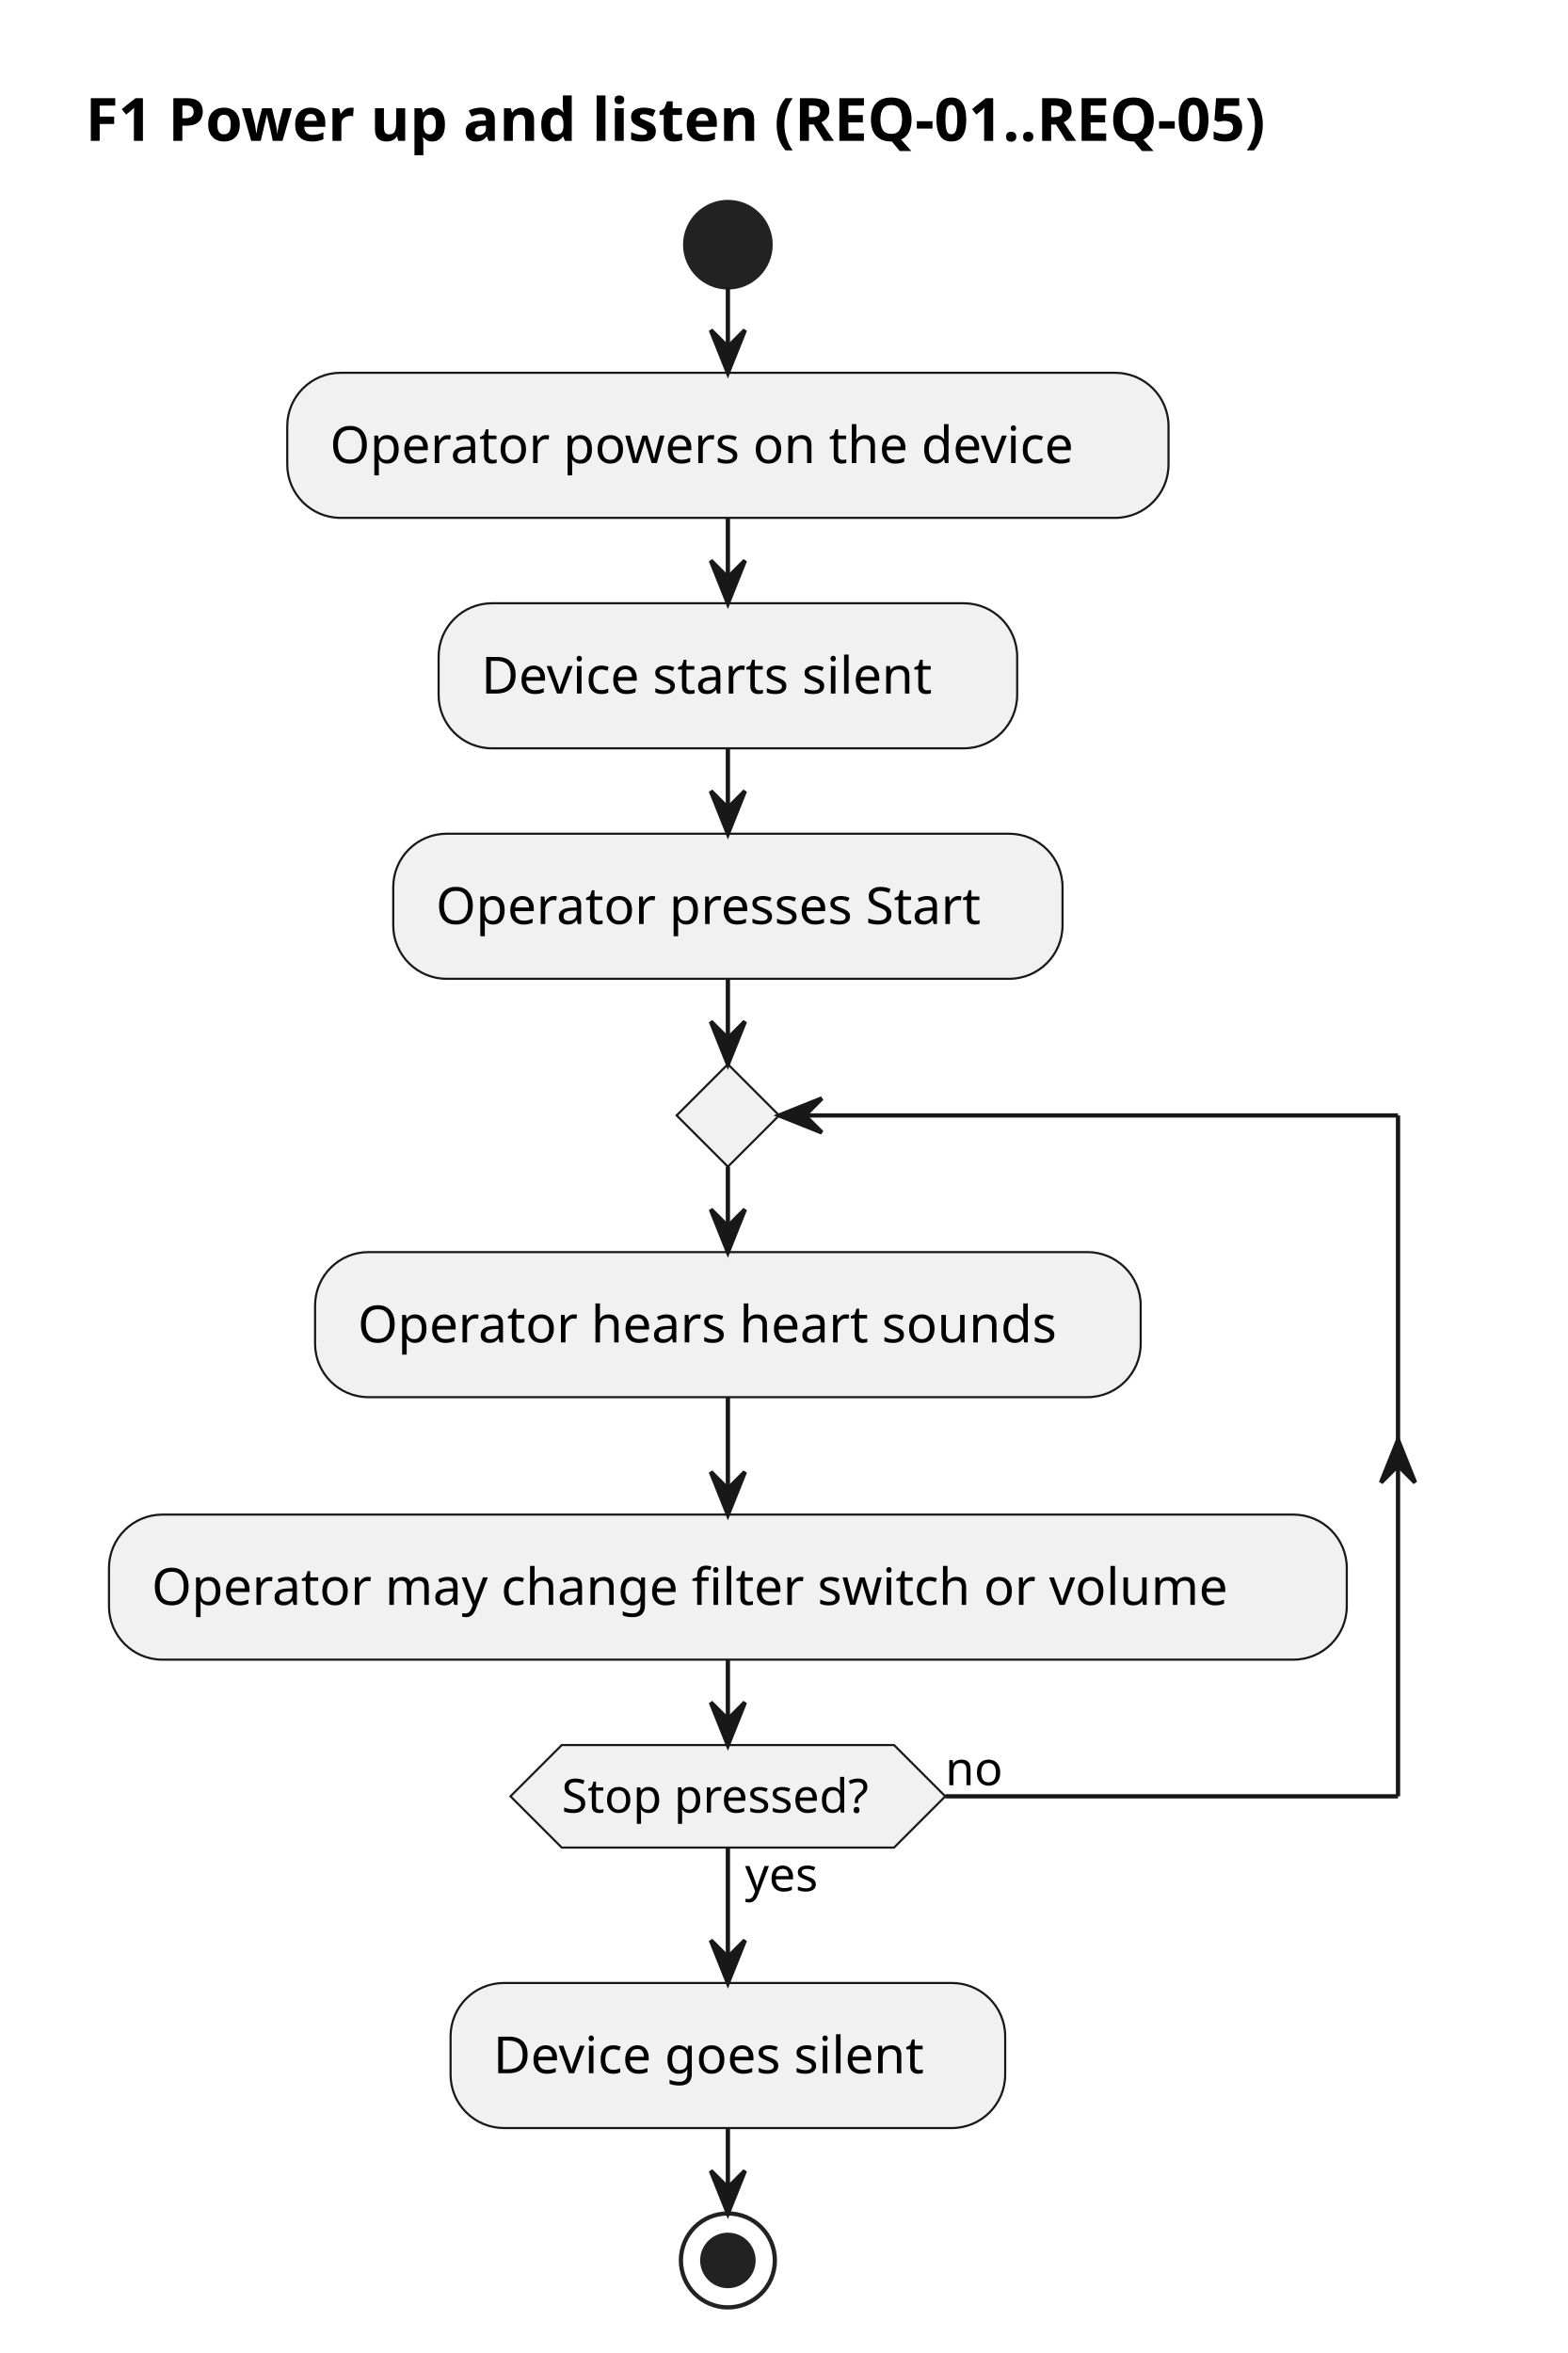
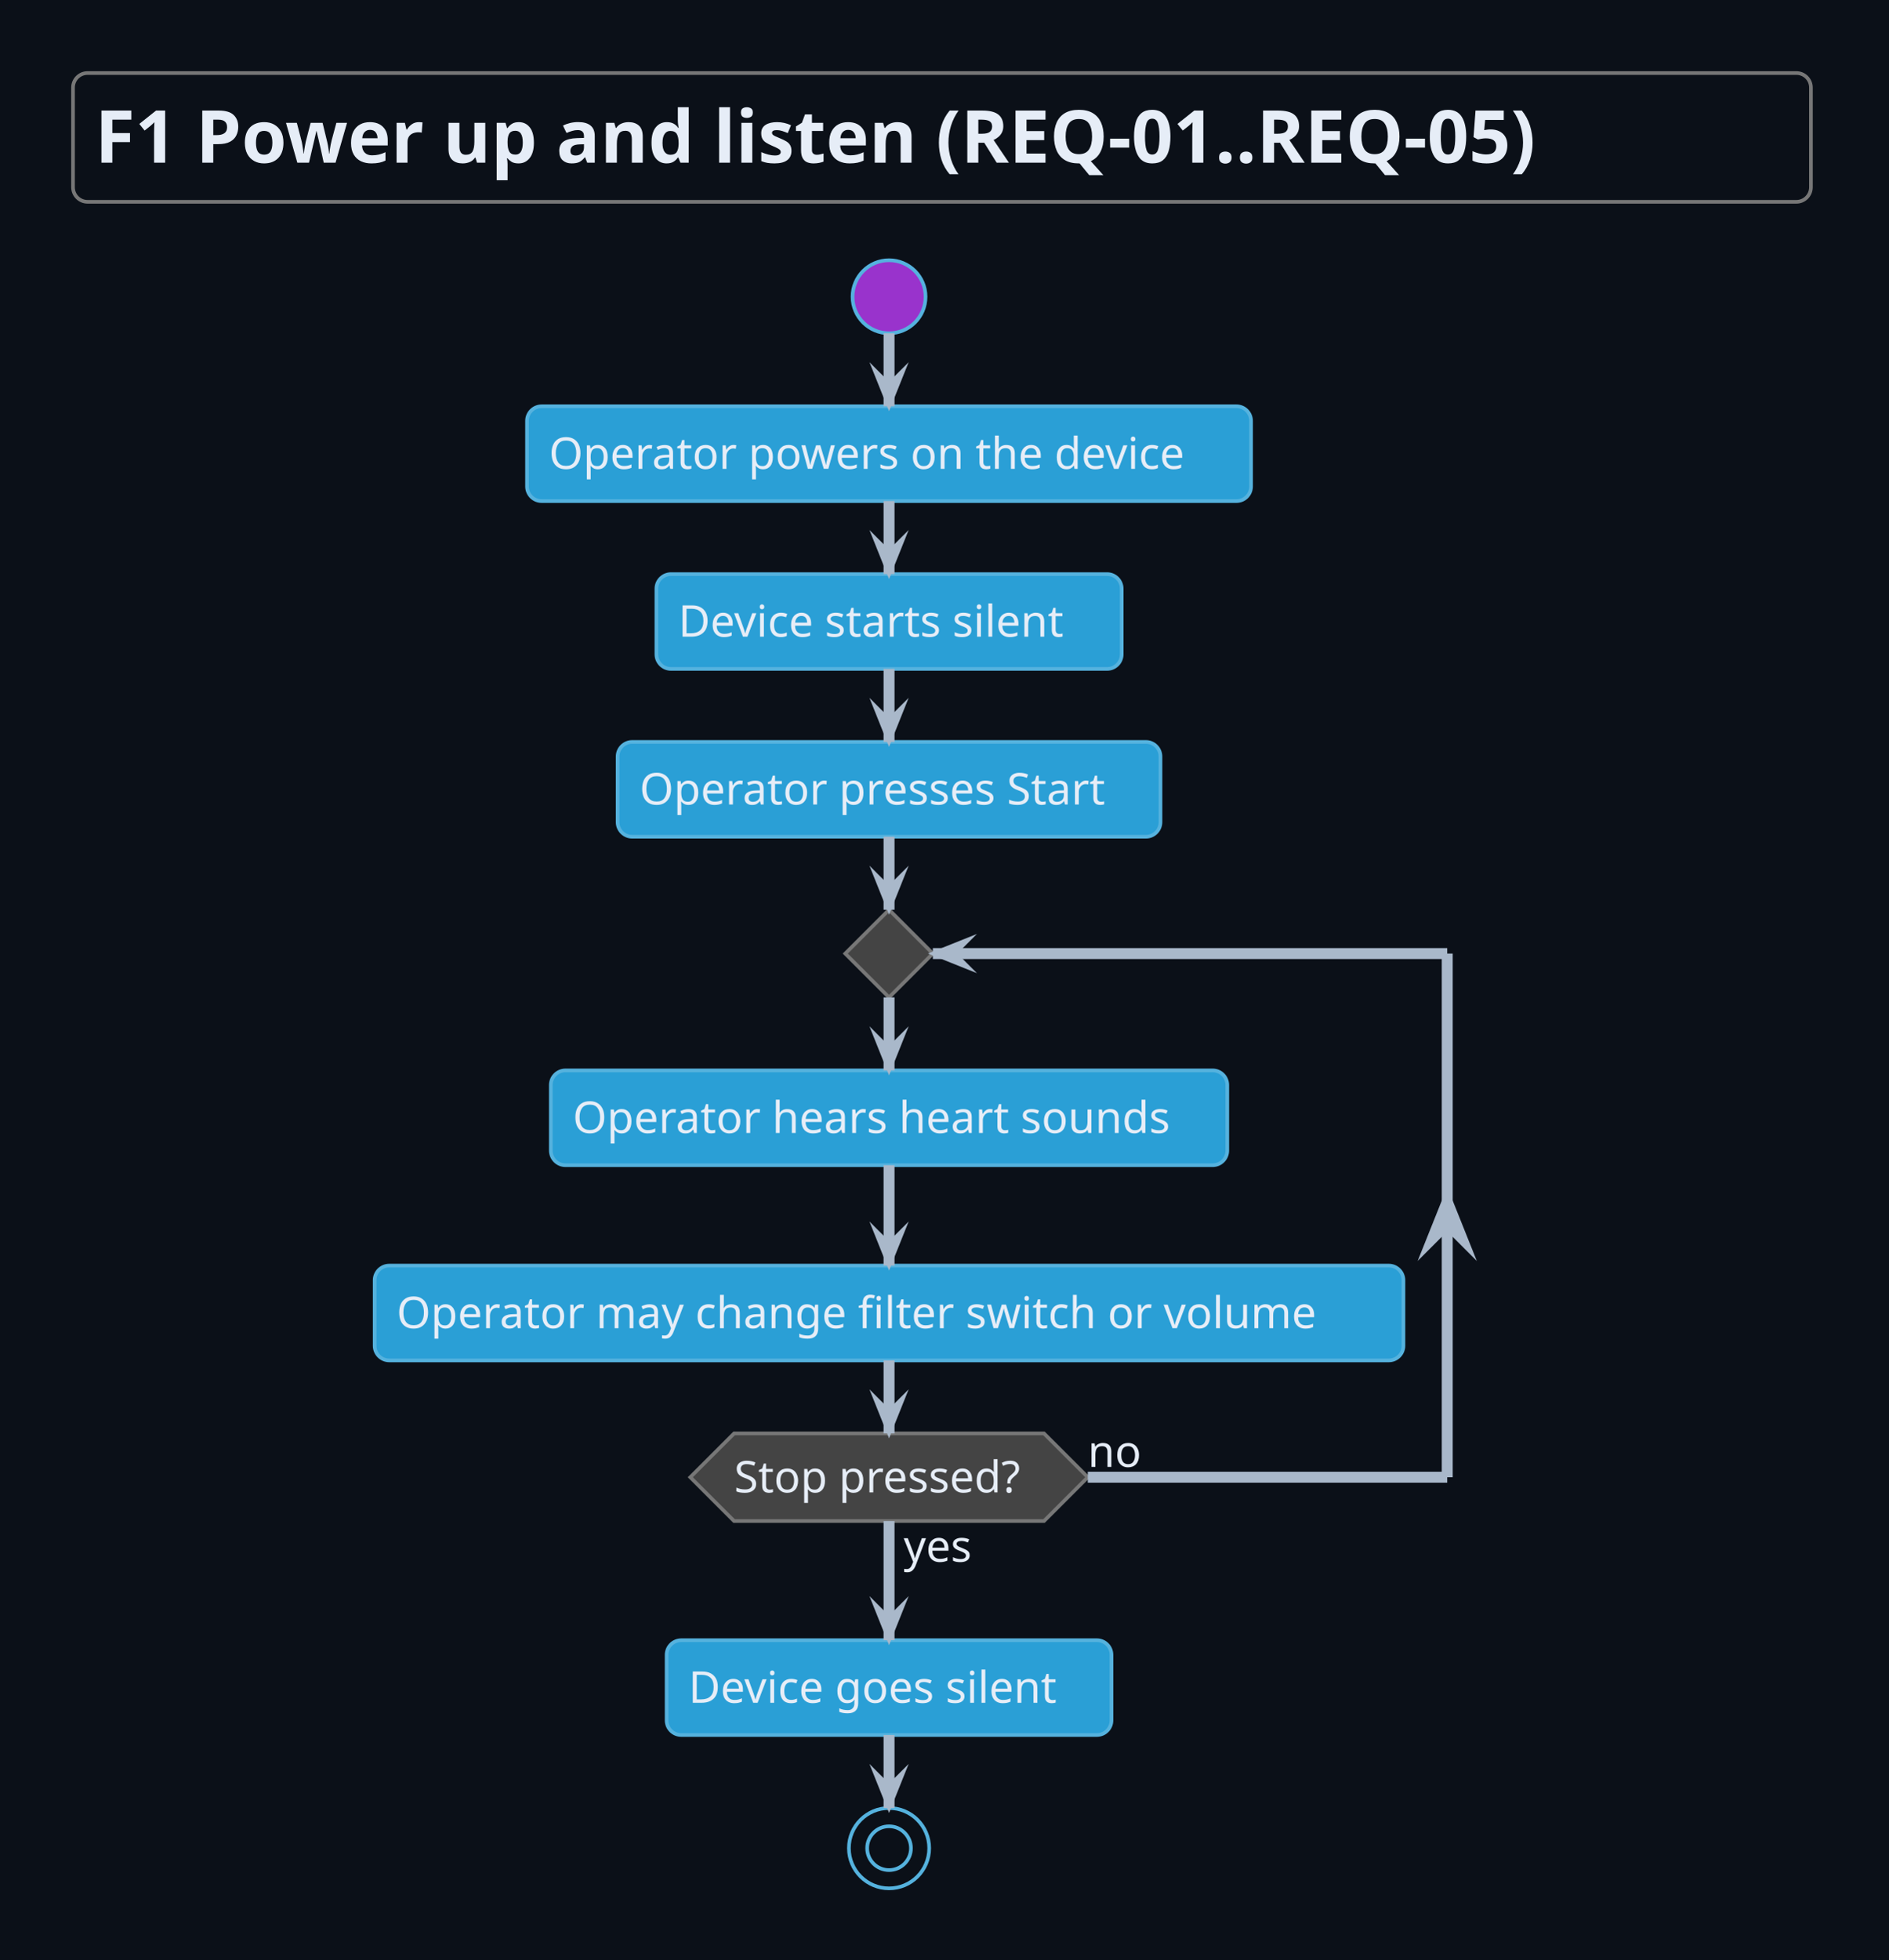
- <svg xmlns="http://www.w3.org/2000/svg" contentStyleType="text/css" data-diagram-type="ACTIVITY" height="551px" preserveAspectRatio="none" style="width:367px;height:551px;background:#FFFFFF;" version="1.1" viewBox="0 0 367 551" width="367px" zoomAndPan="magnify">
+ <svg xmlns="http://www.w3.org/2000/svg" version="1.1" data-diagram-type="ACTIVITY" style="width:539px;height:559px;background:#0B1018;" width="539.583px" height="559.375px" viewBox="0 0 539 559" zoomAndPan="magnify" preserveAspectRatio="none" contentStyleType="text/css">
  <defs />
-   <g>
-     <g class="title" data-source-line="3">
-       <text fill="#000000" font-family="sans-serif" font-size="14" font-weight="bold" lengthAdjust="spacing" textLength="324.905" x="20" y="32.995">F1 Power up and listen (REQ-01..REQ-05)</text>
+   <g font-family="sans-serif" lengthAdjust="spacing">
+     <rect x="0" y="0" width="539.583" height="559.375" fill="#0B1018" style="stroke:none;" />
+     <g class="title" data-source-line="7">
+       <rect x="20.833" y="20.833" width="495.99" height="36.751" fill="none" style="stroke:#777;stroke-width:1.042;" rx="4.167" ry="4.167" />
+       <text x="27.083" y="46.421" fill="#E6EDF7" font-size="20.833" textLength="483.49" font-weight="700">F1 Power up and listen (REQ-01..REQ-05)</text>
    </g>
-     <ellipse cx="170.453" cy="57.297" fill="#222222" rx="10" ry="10" style="stroke:#222222;stroke-width:1;" />
-     <rect fill="#F1F1F1" height="33.969" rx="12.5" ry="12.5" style="stroke:#181818;stroke-width:0.5;" width="206.369" x="67.268" y="87.297" />
-     <text fill="#000000" font-family="sans-serif" font-size="12" lengthAdjust="spacing" textLength="186.369" x="77.268" y="108.436">Operator powers on the device</text>
-     <rect fill="#F1F1F1" height="33.969" rx="12.5" ry="12.5" style="stroke:#181818;stroke-width:0.5;" width="135.482" x="102.711" y="141.266" />
-     <text fill="#000000" font-family="sans-serif" font-size="12" lengthAdjust="spacing" textLength="115.482" x="112.711" y="162.404">Device starts silent</text>
-     <rect fill="#F1F1F1" height="33.969" rx="12.5" ry="12.5" style="stroke:#181818;stroke-width:0.5;" width="156.728" x="92.088" y="195.234" />
-     <text fill="#000000" font-family="sans-serif" font-size="12" lengthAdjust="spacing" textLength="136.728" x="102.088" y="216.373">Operator presses Start</text>
-     <rect fill="#F1F1F1" height="33.969" rx="12.5" ry="12.5" style="stroke:#181818;stroke-width:0.5;" width="193.338" x="73.784" y="293.203" />
-     <text fill="#000000" font-family="sans-serif" font-size="12" lengthAdjust="spacing" textLength="173.338" x="83.784" y="314.342">Operator hears heart sounds</text>
-     <rect fill="#F1F1F1" height="33.969" rx="12.5" ry="12.5" style="stroke:#181818;stroke-width:0.5;" width="289.859" x="25.523" y="354.672" />
-     <text fill="#000000" font-family="sans-serif" font-size="12" lengthAdjust="spacing" textLength="269.859" x="35.523" y="375.81">Operator may change filter switch or volume</text>
-     <polygon fill="#F1F1F1" points="170.453,249.203,182.453,261.203,170.453,273.203,158.453,261.203,170.453,249.203" style="stroke:#181818;stroke-width:0.5;" />
-     <polygon fill="#F1F1F1" points="131.539,408.641,209.366,408.641,221.366,420.641,209.366,432.641,131.539,432.641,119.539,420.641,131.539,408.641" style="stroke:#181818;stroke-width:0.5;" />
-     <text fill="#000000" font-family="sans-serif" font-size="11" lengthAdjust="spacing" textLength="19.008" x="174.453" y="442.851">yes</text>
-     <text fill="#000000" font-family="sans-serif" font-size="11" lengthAdjust="spacing" textLength="77.827" x="131.539" y="424.449">Stop pressed?</text>
-     <text fill="#000000" font-family="sans-serif" font-size="11" lengthAdjust="spacing" textLength="13.702" x="221.366" y="418.046">no</text>
-     <rect fill="#F1F1F1" height="33.969" rx="12.5" ry="12.5" style="stroke:#181818;stroke-width:0.5;" width="129.875" x="105.515" y="464.351" />
-     <text fill="#000000" font-family="sans-serif" font-size="12" lengthAdjust="spacing" textLength="109.875" x="115.515" y="485.49">Device goes silent</text>
-     <ellipse cx="170.453" cy="529.32" fill="none" rx="11" ry="11" style="stroke:#222222;stroke-width:1;" />
-     <ellipse cx="170.453" cy="529.32" fill="#222222" rx="6" ry="6" style="stroke:#222222;stroke-width:1;" />
-     <line style="stroke:#181818;stroke-width:1;" x1="170.453" x2="170.453" y1="67.297" y2="87.297" />
-     <polygon fill="#181818" points="166.453,77.297,170.453,87.297,174.453,77.297,170.453,81.297" style="stroke:#181818;stroke-width:1;" />
-     <line style="stroke:#181818;stroke-width:1;" x1="170.453" x2="170.453" y1="121.266" y2="141.266" />
-     <polygon fill="#181818" points="166.453,131.266,170.453,141.266,174.453,131.266,170.453,135.266" style="stroke:#181818;stroke-width:1;" />
-     <line style="stroke:#181818;stroke-width:1;" x1="170.453" x2="170.453" y1="175.234" y2="195.234" />
-     <polygon fill="#181818" points="166.453,185.234,170.453,195.234,174.453,185.234,170.453,189.234" style="stroke:#181818;stroke-width:1;" />
-     <line style="stroke:#181818;stroke-width:1;" x1="170.453" x2="170.453" y1="327.172" y2="354.672" />
-     <polygon fill="#181818" points="166.453,344.672,170.453,354.672,174.453,344.672,170.453,348.672" style="stroke:#181818;stroke-width:1;" />
-     <line style="stroke:#181818;stroke-width:1;" x1="170.453" x2="170.453" y1="273.203" y2="293.203" />
-     <polygon fill="#181818" points="166.453,283.203,170.453,293.203,174.453,283.203,170.453,287.203" style="stroke:#181818;stroke-width:1;" />
-     <line style="stroke:#181818;stroke-width:1;" x1="221.366" x2="327.382" y1="420.641" y2="420.641" />
-     <polygon fill="#181818" points="323.382,347.172,327.382,337.172,331.382,347.172,327.382,343.172" style="stroke:#181818;stroke-width:1;" />
-     <line style="stroke:#181818;stroke-width:1;" x1="327.382" x2="327.382" y1="261.203" y2="420.641" />
-     <line style="stroke:#181818;stroke-width:1;" x1="327.382" x2="182.453" y1="261.203" y2="261.203" />
-     <polygon fill="#181818" points="192.453,257.203,182.453,261.203,192.453,265.203,188.453,261.203" style="stroke:#181818;stroke-width:1;" />
-     <line style="stroke:#181818;stroke-width:1;" x1="170.453" x2="170.453" y1="388.641" y2="408.641" />
-     <polygon fill="#181818" points="166.453,398.641,170.453,408.641,174.453,398.641,170.453,402.641" style="stroke:#181818;stroke-width:1;" />
-     <line style="stroke:#181818;stroke-width:1;" x1="170.453" x2="170.453" y1="229.203" y2="249.203" />
-     <polygon fill="#181818" points="166.453,239.203,170.453,249.203,174.453,239.203,170.453,243.203" style="stroke:#181818;stroke-width:1;" />
-     <line style="stroke:#181818;stroke-width:1;" x1="170.453" x2="170.453" y1="432.641" y2="464.351" />
-     <polygon fill="#181818" points="166.453,454.351,170.453,464.351,174.453,454.351,170.453,458.351" style="stroke:#181818;stroke-width:1;" />
-     <line style="stroke:#181818;stroke-width:1;" x1="170.453" x2="170.453" y1="498.32" y2="518.32" />
-     <polygon fill="#181818" points="166.453,508.32,170.453,518.32,174.453,508.32,170.453,512.32" style="stroke:#181818;stroke-width:1;" />
+     <ellipse cx="253.724" cy="84.668" rx="10.417" ry="10.417" fill="#93C" style="stroke:#55B2DE;stroke-width:1.042;" />
+     <rect x="150.407" y="115.918" width="206.635" height="27.051" fill="#2A9FD6" style="stroke:#55B2DE;stroke-width:1.042;" rx="4.167" ry="4.167" />
+     <text x="156.657" y="133.771" fill="#E6EDF7" font-size="12.5" textLength="194.135">Operator powers on the device</text>
+     <rect x="187.327" y="163.802" width="132.794" height="27.051" fill="#2A9FD6" style="stroke:#55B2DE;stroke-width:1.042;" rx="4.167" ry="4.167" />
+     <text x="193.577" y="181.655" fill="#E6EDF7" font-size="12.5" textLength="120.294">Device starts silent</text>
+     <rect x="176.261" y="211.686" width="154.926" height="27.051" fill="#2A9FD6" style="stroke:#55B2DE;stroke-width:1.042;" rx="4.167" ry="4.167" />
+     <text x="182.511" y="229.539" fill="#E6EDF7" font-size="12.5" textLength="142.426">Operator presses Start</text>
+     <rect x="157.194" y="305.404" width="193.06" height="27.051" fill="#2A9FD6" style="stroke:#55B2DE;stroke-width:1.042;" rx="4.167" ry="4.167" />
+     <text x="163.444" y="323.256" fill="#E6EDF7" font-size="12.5" textLength="180.56">Operator hears heart sounds</text>
+     <rect x="106.922" y="361.1" width="293.604" height="27.051" fill="#2A9FD6" style="stroke:#55B2DE;stroke-width:1.042;" rx="4.167" ry="4.167" />
+     <text x="113.172" y="378.953" fill="#E6EDF7" font-size="12.5" textLength="281.104">Operator may change filter switch or volume</text>
+     <polygon points="253.724,259.57,266.224,272.07,253.724,284.57,241.224,272.07,253.724,259.57" fill="#444" style="stroke:#777;stroke-width:1.042;stroke-linejoin:miter;stroke-miterlimit:10;" />
+     <polygon points="209.504,408.984,297.944,408.984,310.444,421.484,297.944,433.984,209.504,433.984,197.004,421.484,209.504,408.984" fill="#444" style="stroke:#777;stroke-width:1.042;stroke-linejoin:miter;stroke-miterlimit:10;" />
+     <text x="257.891" y="445.587" fill="#E6EDF7" font-size="12.5" textLength="21.6">yes</text>
+     <text x="209.504" y="425.812" fill="#E6EDF7" font-size="12.5" textLength="88.44">Stop pressed?</text>
+     <text x="310.444" y="418.536" fill="#E6EDF7" font-size="12.5" textLength="15.57">no</text>
+     <rect x="190.248" y="467.983" width="126.953" height="27.051" fill="#2A9FD6" style="stroke:#55B2DE;stroke-width:1.042;" rx="4.167" ry="4.167" />
+     <text x="196.498" y="485.836" fill="#E6EDF7" font-size="12.5" textLength="114.453">Device goes silent</text>
+     <ellipse cx="253.724" cy="527.325" rx="11.458" ry="11.458" fill="none" style="stroke:#55B2DE;stroke-width:1.042;" />
+     <ellipse cx="253.724" cy="527.325" rx="6.25" ry="6.25" fill="none" style="stroke:#55B2DE;stroke-width:1.042;" />
+     <line x1="253.724" y1="95.085" x2="253.724" y2="115.918" style="stroke:#A9B8CA;stroke-width:3.125;" />
+     <polygon points="249.557,105.501,253.724,115.918,257.891,105.501,253.724,109.668" fill="#A9B8CA" style="stroke:#A9B8CA;stroke-width:1.042;stroke-linejoin:miter;stroke-miterlimit:10;" />
+     <line x1="253.724" y1="142.969" x2="253.724" y2="163.802" style="stroke:#A9B8CA;stroke-width:3.125;" />
+     <polygon points="249.557,153.385,253.724,163.802,257.891,153.385,253.724,157.552" fill="#A9B8CA" style="stroke:#A9B8CA;stroke-width:1.042;stroke-linejoin:miter;stroke-miterlimit:10;" />
+     <line x1="253.724" y1="190.853" x2="253.724" y2="211.686" style="stroke:#A9B8CA;stroke-width:3.125;" />
+     <polygon points="249.557,201.27,253.724,211.686,257.891,201.27,253.724,205.436" fill="#A9B8CA" style="stroke:#A9B8CA;stroke-width:1.042;stroke-linejoin:miter;stroke-miterlimit:10;" />
+     <line x1="253.724" y1="332.454" x2="253.724" y2="361.1" style="stroke:#A9B8CA;stroke-width:3.125;" />
+     <polygon points="249.557,350.684,253.724,361.1,257.891,350.684,253.724,354.85" fill="#A9B8CA" style="stroke:#A9B8CA;stroke-width:1.042;stroke-linejoin:miter;stroke-miterlimit:10;" />
+     <line x1="253.724" y1="284.57" x2="253.724" y2="305.404" style="stroke:#A9B8CA;stroke-width:3.125;" />
+     <polygon points="249.557,294.987,253.724,305.404,257.891,294.987,253.724,299.154" fill="#A9B8CA" style="stroke:#A9B8CA;stroke-width:1.042;stroke-linejoin:miter;stroke-miterlimit:10;" />
+     <line x1="310.444" y1="421.484" x2="413.026" y2="421.484" style="stroke:#A9B8CA;stroke-width:3.125;" />
+     <polygon points="408.859,353.288,413.026,342.871,417.193,353.288,413.026,349.121" fill="#A9B8CA" style="stroke:#A9B8CA;stroke-width:3.125;stroke-linejoin:miter;stroke-miterlimit:10;" />
+     <line x1="413.026" y1="272.07" x2="413.026" y2="421.484" style="stroke:#A9B8CA;stroke-width:3.125;" />
+     <line x1="413.026" y1="272.07" x2="266.224" y2="272.07" style="stroke:#A9B8CA;stroke-width:3.125;" />
+     <polygon points="276.641,267.904,266.224,272.07,276.641,276.237,272.474,272.07" fill="#A9B8CA" style="stroke:#A9B8CA;stroke-width:1.042;stroke-linejoin:miter;stroke-miterlimit:10;" />
+     <line x1="253.724" y1="388.151" x2="253.724" y2="408.984" style="stroke:#A9B8CA;stroke-width:3.125;" />
+     <polygon points="249.557,398.568,253.724,408.984,257.891,398.568,253.724,402.734" fill="#A9B8CA" style="stroke:#A9B8CA;stroke-width:1.042;stroke-linejoin:miter;stroke-miterlimit:10;" />
+     <line x1="253.724" y1="238.737" x2="253.724" y2="259.57" style="stroke:#A9B8CA;stroke-width:3.125;" />
+     <polygon points="249.557,249.154,253.724,259.57,257.891,249.154,253.724,253.32" fill="#A9B8CA" style="stroke:#A9B8CA;stroke-width:1.042;stroke-linejoin:miter;stroke-miterlimit:10;" />
+     <line x1="253.724" y1="433.984" x2="253.724" y2="467.983" style="stroke:#A9B8CA;stroke-width:3.125;" />
+     <polygon points="249.557,457.566,253.724,467.983,257.891,457.566,253.724,461.733" fill="#A9B8CA" style="stroke:#A9B8CA;stroke-width:1.042;stroke-linejoin:miter;stroke-miterlimit:10;" />
+     <line x1="253.724" y1="495.034" x2="253.724" y2="515.867" style="stroke:#A9B8CA;stroke-width:3.125;" />
+     <polygon points="249.557,505.45,253.724,515.867,257.891,505.45,253.724,509.617" fill="#A9B8CA" style="stroke:#A9B8CA;stroke-width:1.042;stroke-linejoin:miter;stroke-miterlimit:10;" />
  </g>
</svg>
